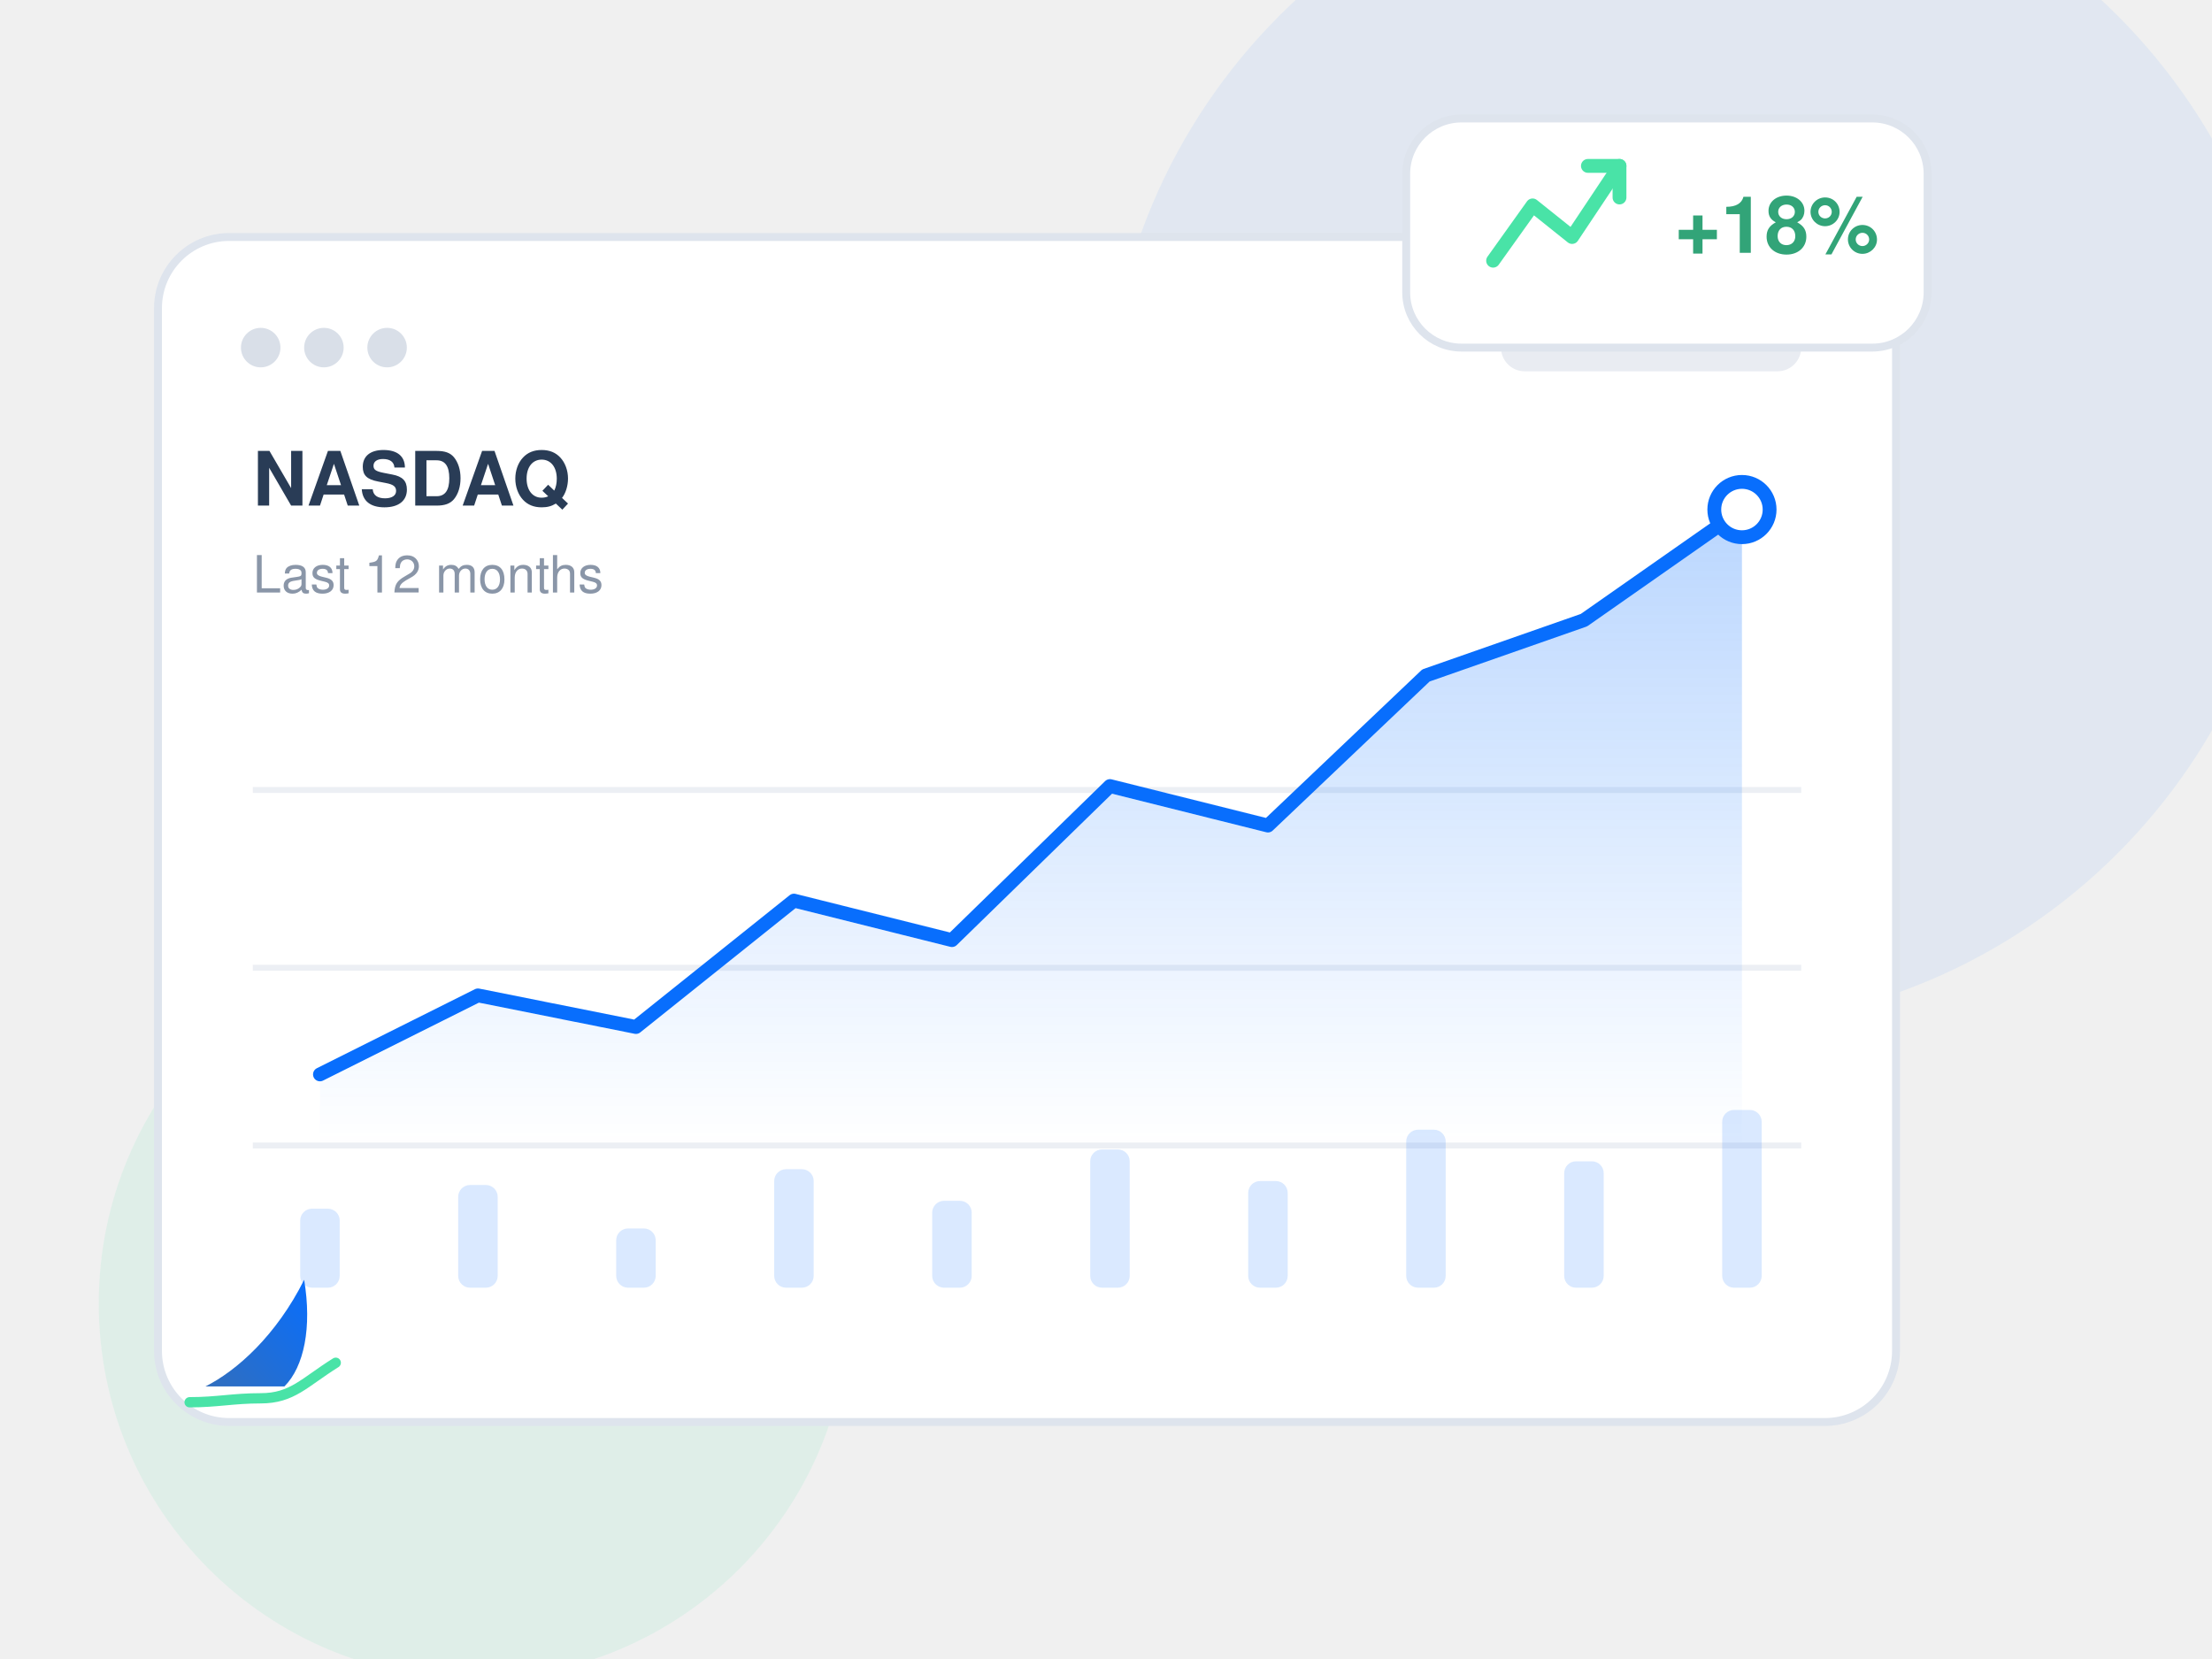
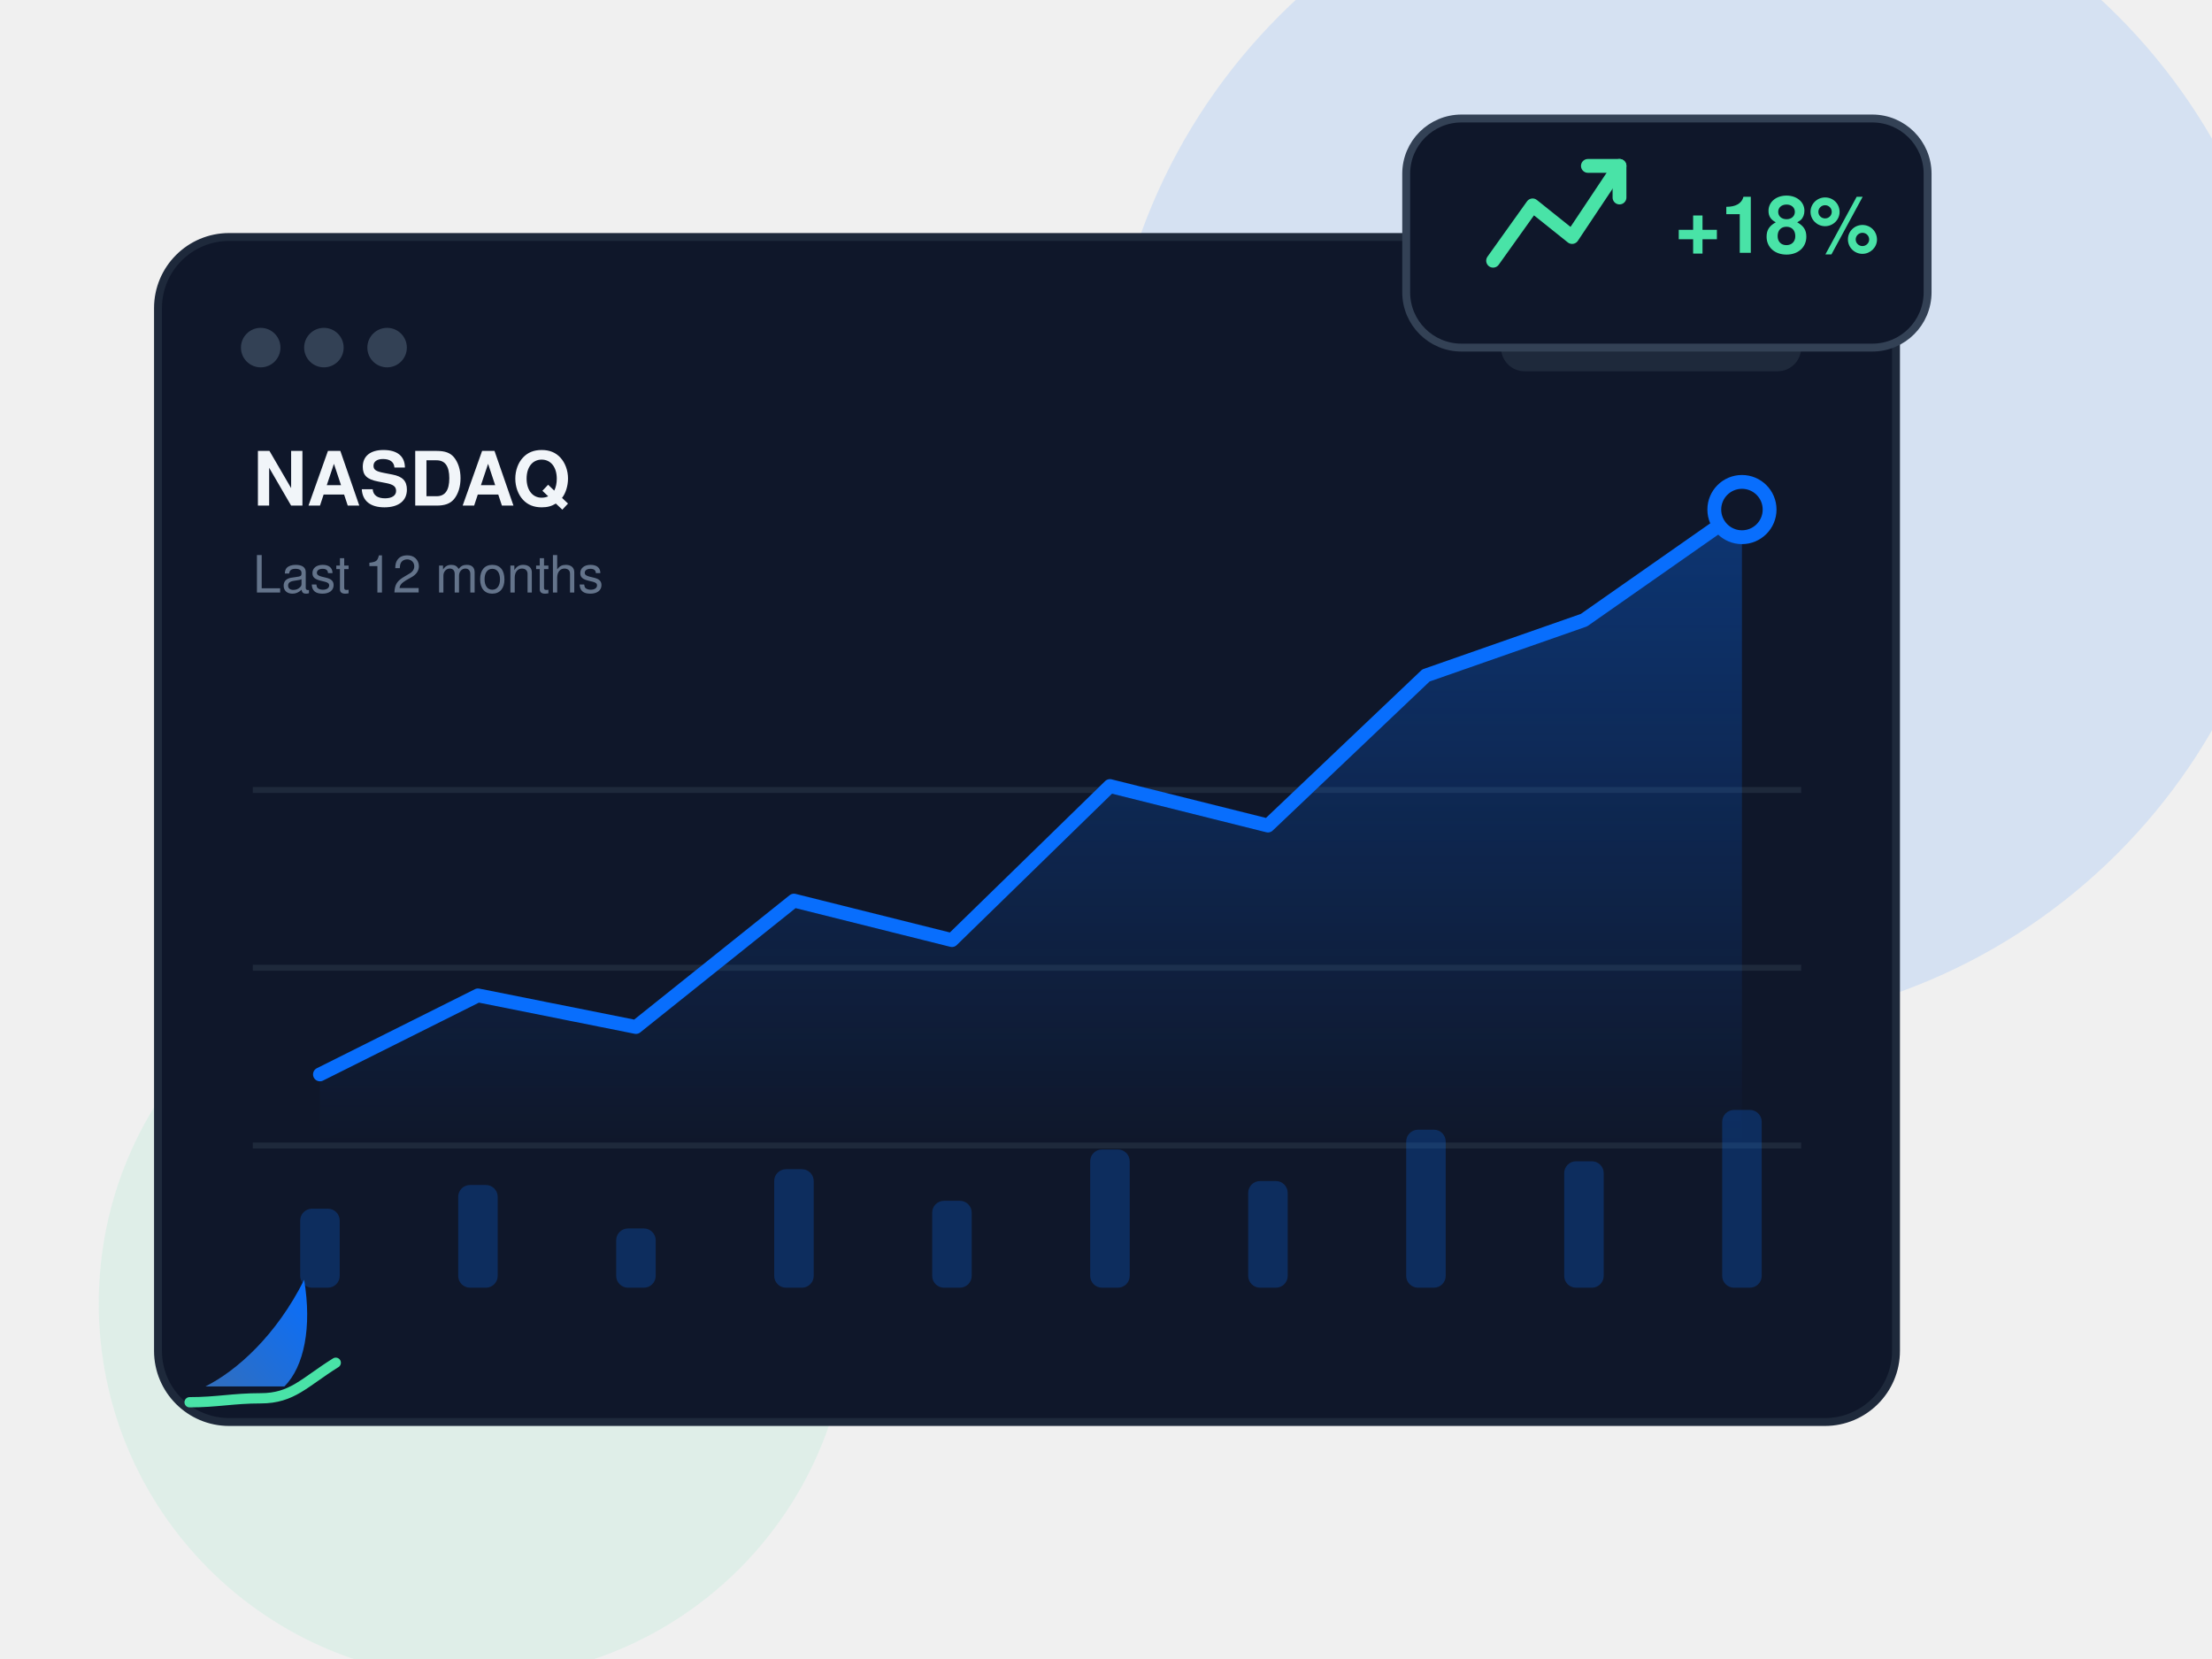
<svg xmlns="http://www.w3.org/2000/svg" width="560" height="420" viewBox="0 0 560 420" role="img" aria-label="Stock chart illustration">
  <defs>
    <linearGradient id="areaFill" x1="0" y1="0" x2="0" y2="1">
-       <stop offset="0" stop-color="hsl(215.02, 98.39%, 51.18%)" stop-opacity="0.28" />
+       <stop offset="0" stop-color="hsl(215.02, 98.39%, 51.18%)" stop-opacity="0.35" />
      <stop offset="1" stop-color="hsl(215.02, 98.39%, 51.18%)" stop-opacity="0" />
    </linearGradient>
    <linearGradient id="finFill" x1="0" y1="1" x2="1" y2="0">
      <stop offset="0" stop-color="hsl(213.86, 58.82%, 46.67%)" />
      <stop offset="1" stop-color="hsl(215.02, 98.39%, 51.18%)" />
    </linearGradient>
  </defs>
-   <circle cx="430" cy="110" r="150" fill="hsl(215.02, 98.39%, 51.18%)" opacity="0.07" />
+   <circle cx="430" cy="110" r="150" fill="hsl(215.02, 98.39%, 51.18%)" opacity="0.12" />
  <circle cx="120" cy="330" r="95" fill="hsl(156.62, 73.33%, 58.82%)" opacity="0.10" />
-   <rect x="40" y="60" width="440" height="300" rx="18" fill="#ffffff" stroke="hsl(215, 30%, 90%)" stroke-width="2" />
-   <circle cx="66" cy="88" r="5" fill="hsl(215, 25%, 88%)" />
-   <circle cx="82" cy="88" r="5" fill="hsl(215, 25%, 88%)" />
-   <circle cx="98" cy="88" r="5" fill="hsl(215, 25%, 88%)" />
-   <rect x="380" y="82" width="76" height="12" rx="6" fill="hsl(215, 25%, 93%)" />
-   <text x="64" y="128" font-family="Poppins, 'Segoe UI', Helvetica, Arial, sans-serif" font-size="19" font-weight="700" fill="hsl(215, 35%, 25%)">NASDAQ</text>
-   <text x="64" y="150" font-family="Poppins, 'Segoe UI', Helvetica, Arial, sans-serif" font-size="13" fill="hsl(215, 15%, 60%)">Last 12 months</text>
-   <g stroke="hsl(215, 25%, 94%)" stroke-width="1.5">
+   <rect x="40" y="60" width="440" height="300" rx="18" fill="#0f172a" stroke="#1e293b" stroke-width="2" />
+   <circle cx="66" cy="88" r="5" fill="#334155" />
+   <circle cx="82" cy="88" r="5" fill="#334155" />
+   <circle cx="98" cy="88" r="5" fill="#334155" />
+   <rect x="380" y="82" width="76" height="12" rx="6" fill="#1e293b" />
+   <text x="64" y="128" font-family="Poppins, 'Segoe UI', Helvetica, Arial, sans-serif" font-size="19" font-weight="700" fill="#f1f5f9">NASDAQ</text>
+   <text x="64" y="150" font-family="Poppins, 'Segoe UI', Helvetica, Arial, sans-serif" font-size="13" fill="#64748b">Last 12 months</text>
+   <g stroke="#1e293b" stroke-width="1.5">
    <line x1="64" y1="200" x2="456" y2="200" />
    <line x1="64" y1="245" x2="456" y2="245" />
    <line x1="64" y1="290" x2="456" y2="290" />
  </g>
-   <g fill="hsl(215.02, 98.39%, 51.18%)" opacity="0.15">
+   <g fill="hsl(215.02, 98.39%, 51.18%)" opacity="0.25">
    <rect x="76" y="306" width="10" height="20" rx="3" />
    <rect x="116" y="300" width="10" height="26" rx="3" />
    <rect x="156" y="311" width="10" height="15" rx="3" />
    <rect x="196" y="296" width="10" height="30" rx="3" />
    <rect x="236" y="304" width="10" height="22" rx="3" />
    <rect x="276" y="291" width="10" height="35" rx="3" />
    <rect x="316" y="299" width="10" height="27" rx="3" />
    <rect x="356" y="286" width="10" height="40" rx="3" />
    <rect x="396" y="294" width="10" height="32" rx="3" />
    <rect x="436" y="281" width="10" height="45" rx="3" />
  </g>
  <path d="M81 272 L121 252 L161 260 L201 228 L241 238 L281 199 L321 209 L361 171 L401 157 L441 129 L441 290 L81 290 Z" fill="url(#areaFill)" />
  <path d="M81 272 L121 252 L161 260 L201 228 L241 238 L281 199 L321 209 L361 171 L401 157 L441 129" fill="none" stroke="hsl(215.02, 98.39%, 51.18%)" stroke-width="3.5" stroke-linecap="round" stroke-linejoin="round" />
-   <circle cx="441" cy="129" r="7" fill="#ffffff" stroke="hsl(215.02, 98.39%, 51.18%)" stroke-width="3.5" />
+   <circle cx="441" cy="129" r="7" fill="#0f172a" stroke="hsl(215.02, 98.39%, 51.18%)" stroke-width="3.5" />
  <g>
-     <rect x="356" y="30" width="132" height="58" rx="14" fill="#ffffff" stroke="hsl(215, 30%, 90%)" stroke-width="2" />
+     <rect x="356" y="30" width="132" height="58" rx="14" fill="#0f172a" stroke="#334155" stroke-width="2" />
    <path d="M378 66 L388 52 L398 60 L410 42" fill="none" stroke="hsl(156.62, 73.33%, 58.82%)" stroke-width="3.5" stroke-linecap="round" stroke-linejoin="round" />
    <path d="M402 42 L410 42 L410 50" fill="none" stroke="hsl(156.62, 73.33%, 58.82%)" stroke-width="3.5" stroke-linecap="round" stroke-linejoin="round" />
-     <text x="424" y="64" font-family="Poppins, 'Segoe UI', Helvetica, Arial, sans-serif" font-size="20" font-weight="700" fill="hsl(156.62, 53%, 42%)">+18%</text>
+     <text x="424" y="64" font-family="Poppins, 'Segoe UI', Helvetica, Arial, sans-serif" font-size="20" font-weight="700" fill="hsl(156.62, 73.33%, 58.82%)">+18%</text>
  </g>
  <g transform="translate(44, 318)">
    <path d="M8 33 C 16 29, 26 20, 33 6 C 35 18, 33 28, 28 33 Z" fill="url(#finFill)" />
    <path d="M4 37 C 11 37, 15 36, 22 36 C 30 36, 33 32, 41 27" fill="none" stroke="hsl(156.62, 73.33%, 58.82%)" stroke-width="2.6" stroke-linecap="round" />
  </g>
</svg>
